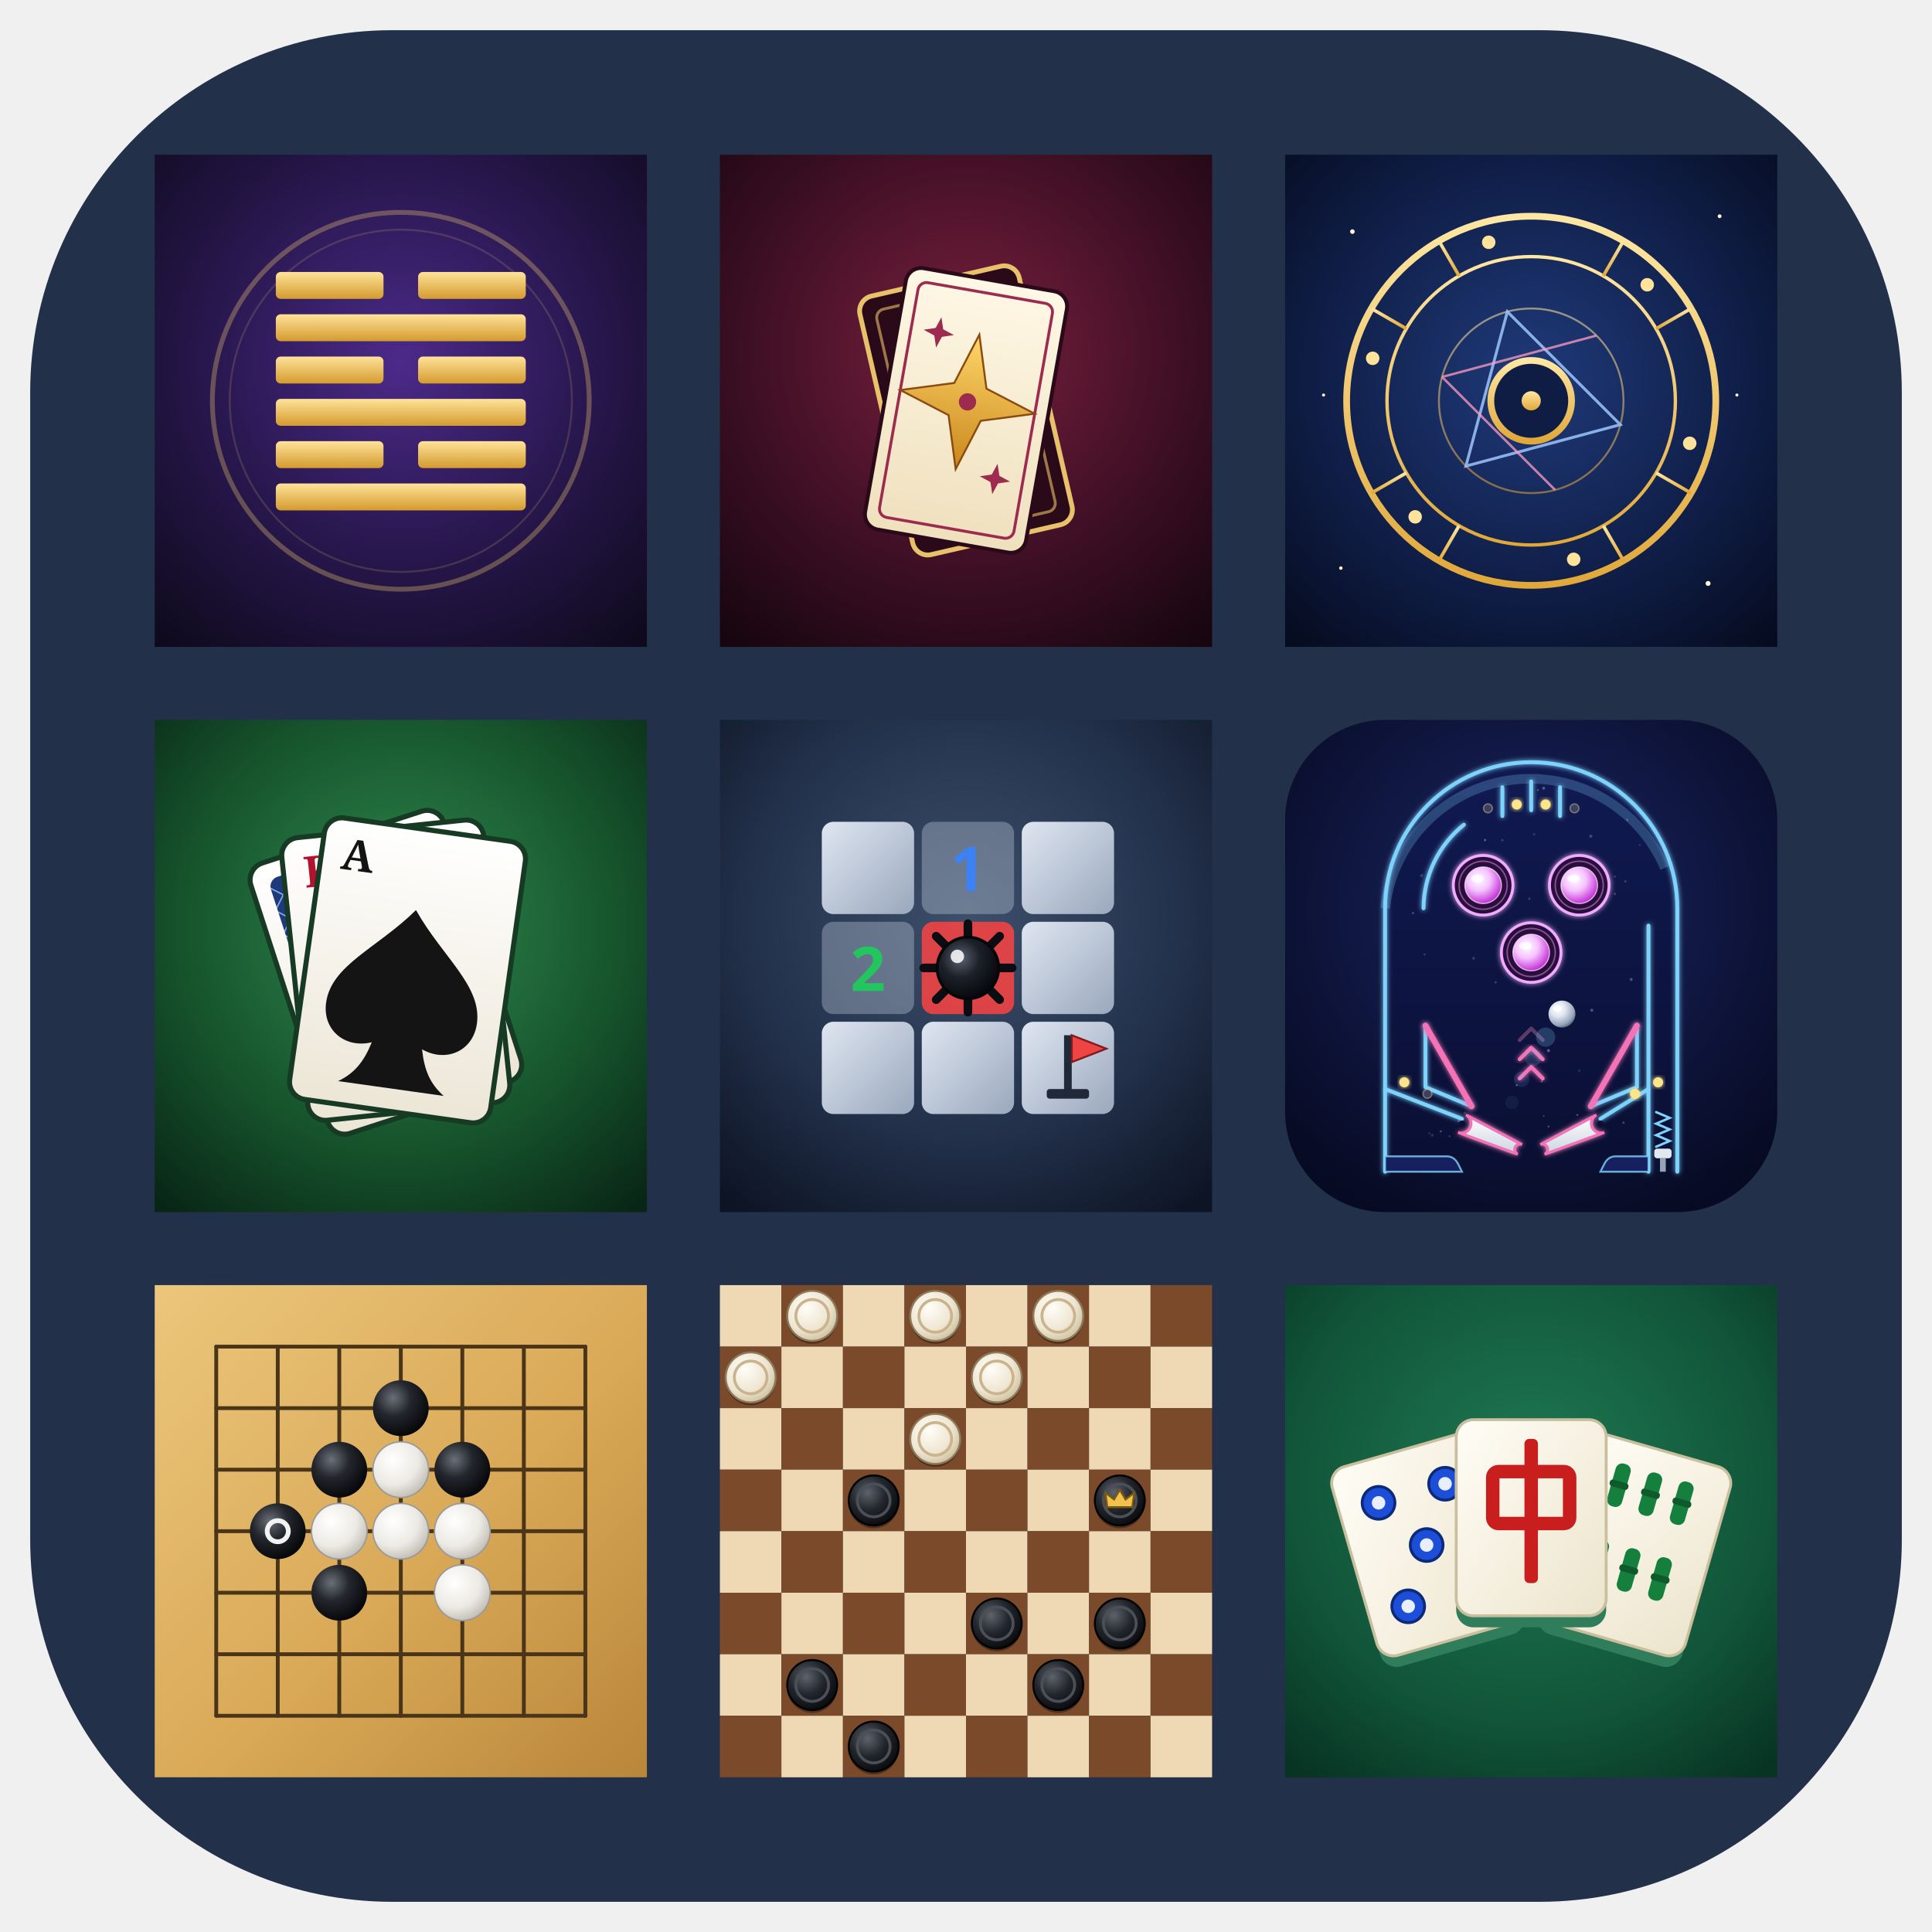
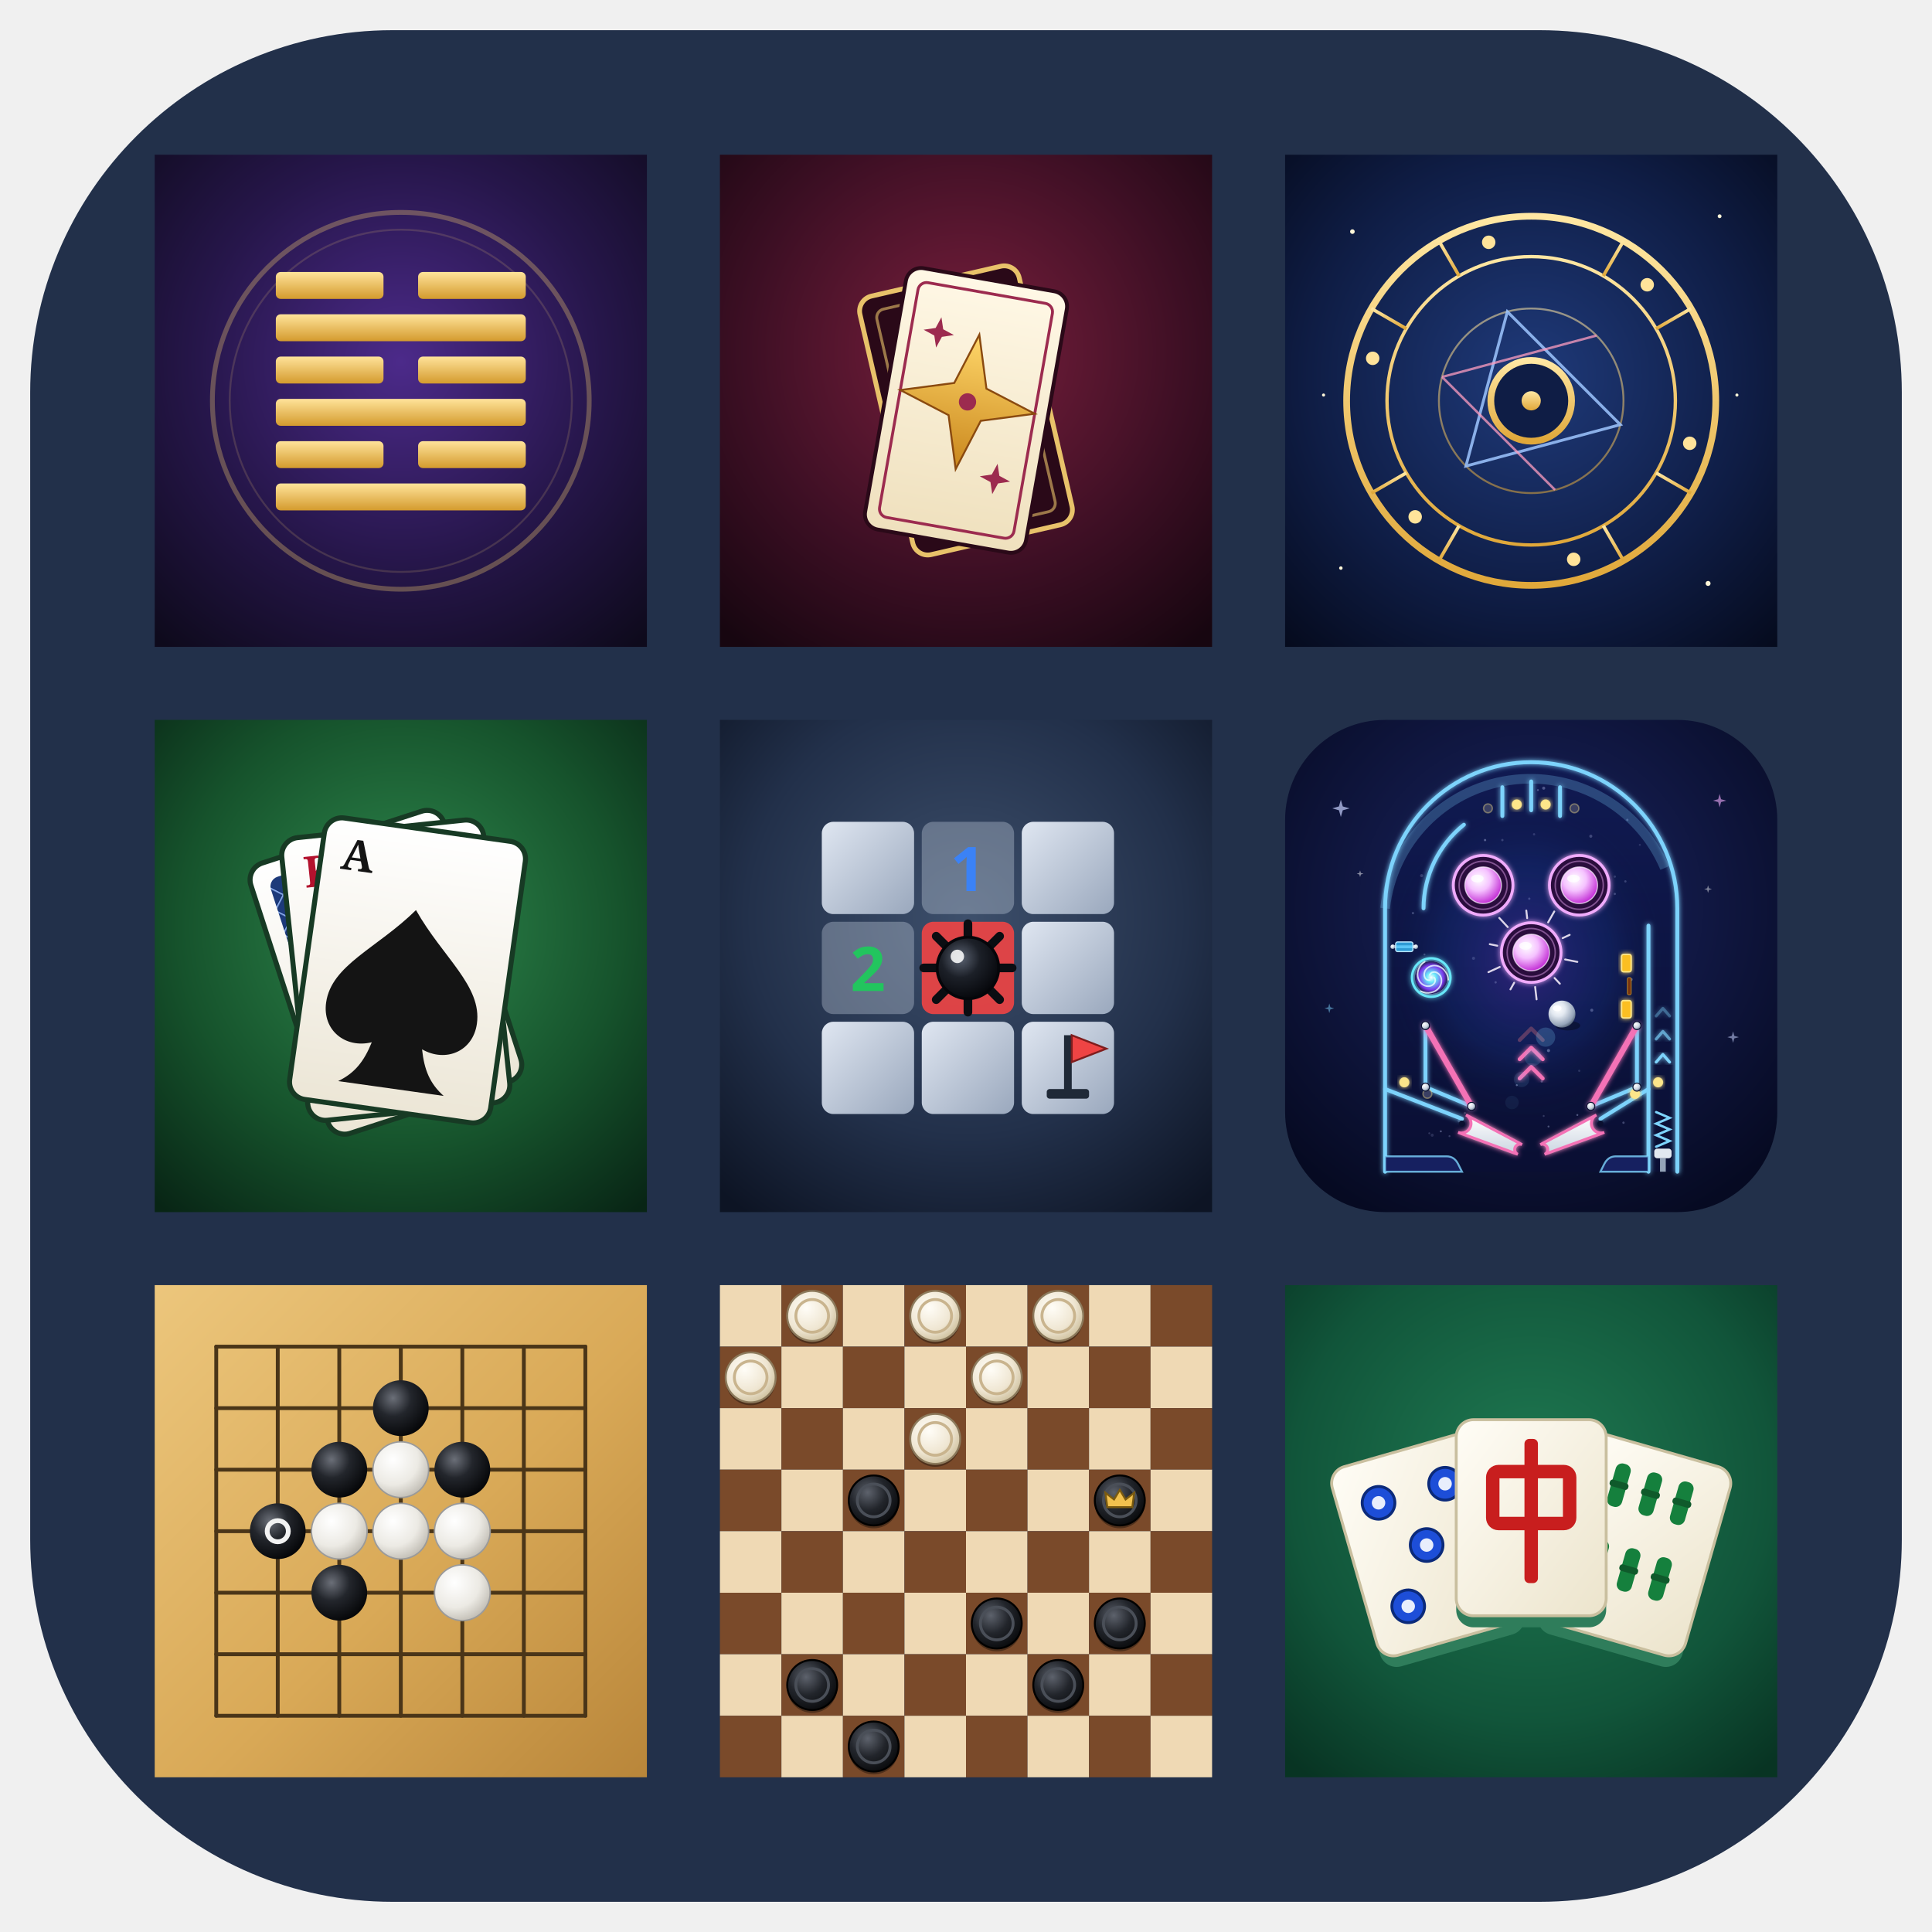
<svg xmlns="http://www.w3.org/2000/svg" viewBox="0 0 512 512">
  <rect x="8" y="8" width="496" height="496" rx="96" fill="#22304a" />
  <svg x="41" y="41" width="130.433" height="130.433" viewBox="0 0 512 512">
    <defs>
      <radialGradient id="a0-bg" cx="50%" cy="42%" r="75%">
        <stop offset="0" stop-color="#4c2a8a" />
        <stop offset="0.55" stop-color="#26164a" />
        <stop offset="1" stop-color="#0e0a1c" />
      </radialGradient>
      <linearGradient id="a0-gold" x1="0" y1="0" x2="0" y2="1">
        <stop offset="0" stop-color="#ffe39a" />
        <stop offset="1" stop-color="#d49b2e" />
      </linearGradient>
    </defs>
    <rect width="512" height="512" fill="url(#a0-bg)" />
    <circle cx="256" cy="256" r="196" fill="none" stroke="#f3cf73" stroke-opacity="0.32" stroke-width="5" />
    <circle cx="256" cy="256" r="178" fill="none" stroke="#f3cf73" stroke-opacity="0.16" stroke-width="2" />
    <g fill="url(#a0-gold)">
      <rect x="126" y="342" width="260" height="28" rx="5" />
      <rect x="126" y="298" width="112" height="28" rx="5" />
      <rect x="274" y="298" width="112" height="28" rx="5" />
      <rect x="126" y="254" width="260" height="28" rx="5" />
      <rect x="126" y="210" width="112" height="28" rx="5" />
      <rect x="274" y="210" width="112" height="28" rx="5" />
      <rect x="126" y="166" width="260" height="28" rx="5" />
      <rect x="126" y="122" width="112" height="28" rx="5" />
      <rect x="274" y="122" width="112" height="28" rx="5" />
    </g>
  </svg>
  <svg x="190.783" y="41" width="130.433" height="130.433" viewBox="0 0 512 512">
    <defs>
      <radialGradient id="a1-bg" cx="50%" cy="40%" r="75%">
        <stop offset="0" stop-color="#7a1f3d" />
        <stop offset="0.6" stop-color="#3d0f24" />
        <stop offset="1" stop-color="#170610" />
      </radialGradient>
      <linearGradient id="a1-card" x1="0" y1="0" x2="0" y2="1">
        <stop offset="0" stop-color="#fff8e6" />
        <stop offset="1" stop-color="#efe0bd" />
      </linearGradient>
      <linearGradient id="a1-gold" x1="0" y1="0" x2="0" y2="1">
        <stop offset="0" stop-color="#ffd76a" />
        <stop offset="1" stop-color="#c9861c" />
      </linearGradient>
    </defs>
    <rect width="512" height="512" fill="url(#a1-bg)" />
    <g transform="rotate(-13 256 266)">
      <rect x="171" y="128" width="170" height="276" rx="16" fill="#2a0918" stroke="#e8c26a" stroke-width="5" />
      <rect x="187" y="144" width="138" height="244" rx="9" fill="none" stroke="#e8c26a" stroke-opacity="0.6" stroke-width="3" />
      <path d="M256 214 l10 32 l32 10 l-32 10 l-10 32 l-10 -32 l-32 -10 l32 -10 z" fill="#e8c26a" fill-opacity="0.75" />
    </g>
    <g transform="rotate(10 256 266)">
      <rect x="171" y="128" width="170" height="276" rx="16" fill="url(#a1-card)" stroke="#2a0918" stroke-width="4" />
      <rect x="185" y="142" width="142" height="248" rx="9" fill="none" stroke="#9c2b4f" stroke-width="3" />
      <path d="M256 186 l17 54 l54 17 l-54 17 l-17 54 l-17 -54 l-54 -17 l54 -17 z" fill="url(#a1-gold)" stroke="#8a4a10" stroke-width="2" />
      <circle cx="256" cy="257" r="9" fill="#9c2b4f" />
      <path d="M214 175 l4 12 l12 4 l-12 4 l-4 12 l-4 -12 l-12 -4 l12 -4 z M298 315 l4 12 l12 4 l-12 4 l-4 12 l-4 -12 l-12 -4 l12 -4 z" fill="#9c2b4f" />
    </g>
  </svg>
  <svg x="340.567" y="41" width="130.433" height="130.433" viewBox="0 0 512 512">
    <defs>
      <radialGradient id="a2-bg" cx="50%" cy="45%" r="75%">
        <stop offset="0" stop-color="#1f3a7a" />
        <stop offset="0.6" stop-color="#0f1d45" />
        <stop offset="1" stop-color="#050a1c" />
      </radialGradient>
      <linearGradient id="a2-gold" x1="0" y1="0" x2="0" y2="1">
        <stop offset="0" stop-color="#ffe7a3" />
        <stop offset="1" stop-color="#e0a83a" />
      </linearGradient>
    </defs>
    <rect width="512" height="512" fill="url(#a2-bg)" />
    <g fill="#fff6d8">
      <circle cx="70" cy="80" r="2.4" />
      <circle cx="452" cy="64" r="2" />
      <circle cx="440" cy="446" r="2.6" />
      <circle cx="58" cy="430" r="1.8" />
      <circle cx="470" cy="250" r="1.6" />
      <circle cx="40" cy="250" r="1.6" />
    </g>
    <g transform="translate(256 256)" fill="none" stroke="url(#a2-gold)">
      <circle r="192" stroke-width="7" />
      <circle r="150" stroke-width="3.5" />
      <circle r="96" stroke-width="2" stroke-opacity="0.55" />
      <g stroke-width="3.5">
        <line x1="150" y1="0" x2="192" y2="0" />
        <line x1="129.9" y1="75" x2="166.3" y2="96" />
        <line x1="75" y1="129.9" x2="96" y2="166.3" />
        <line x1="0" y1="150" x2="0" y2="192" />
        <line x1="-75" y1="129.9" x2="-96" y2="166.3" />
        <line x1="-129.9" y1="75" x2="-166.3" y2="96" />
        <line x1="-150" y1="0" x2="-192" y2="0" />
        <line x1="-129.9" y1="-75" x2="-166.3" y2="-96" />
        <line x1="-75" y1="-129.9" x2="-96" y2="-166.3" />
        <line x1="0" y1="-150" x2="0" y2="-192" />
        <line x1="75" y1="-129.9" x2="96" y2="-166.3" />
        <line x1="129.9" y1="-75" x2="166.3" y2="-96" />
      </g>
    </g>
    <g transform="translate(256 256)">
      <g fill="#ffe39a">
        <circle cx="164.9" cy="44.2" r="7" />
        <circle cx="44.2" cy="164.9" r="7" />
        <circle cx="-120.7" cy="120.7" r="7" />
        <circle cx="-164.9" cy="-44.2" r="7" />
        <circle cx="-44.2" cy="-164.9" r="7" />
        <circle cx="120.7" cy="-120.7" r="7" />
      </g>
      <path d="M 92.7 24.8 L -67.9 67.9 L -24.8 -92.7 Z" fill="none" stroke="#9ec5ff" stroke-width="3" stroke-opacity="0.85" />
      <path d="M 24.8 92.7 L -92.7 -24.8 M 67.9 -67.9 L -92.7 -24.8" stroke="#ff9ec0" stroke-width="2.5" stroke-opacity="0.75" />
      <circle r="42" fill="#0f1d45" stroke="url(#a2-gold)" stroke-width="7" />
      <circle r="10" fill="url(#a2-gold)" />
    </g>
  </svg>
  <svg x="41" y="190.783" width="130.433" height="130.433" viewBox="0 0 512 512">
    <defs>
      <radialGradient id="a3-bg" cx="50%" cy="42%" r="75%">
        <stop offset="0" stop-color="#2f8a4e" />
        <stop offset="0.6" stop-color="#16532c" />
        <stop offset="1" stop-color="#082515" />
      </radialGradient>
      <linearGradient id="a3-card" x1="0" y1="0" x2="0" y2="1">
        <stop offset="0" stop-color="#ffffff" />
        <stop offset="1" stop-color="#ece6d6" />
      </linearGradient>
      <pattern id="a3-lat" width="14" height="14" patternUnits="userSpaceOnUse" patternTransform="rotate(45)">
        <rect width="14" height="14" fill="#1d3a7a" />
        <path d="M0 0H14M0 0V14" stroke="#8fb0f0" stroke-width="2" />
      </pattern>
    </defs>
    <rect width="512" height="512" fill="url(#a3-bg)" />
    <g transform="translate(256 268) scale(1.32) translate(-256 -268)">
      <g transform="rotate(-18 256 300)">
        <rect x="176" y="150" width="160" height="224" rx="14" fill="url(#a3-card)" stroke="#173a24" stroke-width="4" />
        <rect x="190" y="164" width="132" height="196" rx="8" fill="url(#a3-lat)" />
      </g>
      <g transform="rotate(-6 256 300)">
        <rect x="176" y="150" width="160" height="224" rx="14" fill="url(#a3-card)" stroke="#173a24" stroke-width="4" />
        <text x="192" y="190" font-family="Georgia, serif" font-size="34" font-weight="bold" fill="#b3122e">K</text>
        <path d="M256 238 c-28 -30 -44 -46 -44 -62 c0 -14 11 -22 22 -22 c10 0 18 6 22 14 c4 -8 12 -14 22 -14 c11 0 22 8 22 22 c0 16 -16 32 -44 62 z" transform="translate(0 70)" fill="#b3122e" />
      </g>
      <g transform="rotate(8 256 300)">
        <rect x="176" y="150" width="160" height="224" rx="14" fill="url(#a3-card)" stroke="#173a24" stroke-width="4" />
        <text x="192" y="190" font-family="Georgia, serif" font-size="34" font-weight="bold" fill="#141414">A</text>
        <path d="M256 214 c-26 34 -60 52 -60 82 c0 22 20 34 40 26 c-4 16 -10 26 -22 34 h84 c-12 -8 -18 -18 -22 -34 c20 8 40 -4 40 -26 c0 -30 -34 -48 -60 -82 z" fill="#141414" />
      </g>
    </g>
  </svg>
  <svg x="190.783" y="190.783" width="130.433" height="130.433" viewBox="0 0 512 512">
    <defs>
      <radialGradient id="a4-bg" cx="50%" cy="40%" r="75%">
        <stop offset="0" stop-color="#3d4f6b" />
        <stop offset="0.6" stop-color="#22304a" />
        <stop offset="1" stop-color="#0d1424" />
      </radialGradient>
      <linearGradient id="a4-tile" x1="0" y1="0" x2="1" y2="1">
        <stop offset="0" stop-color="#dfe6f1" />
        <stop offset="1" stop-color="#9aa8bd" />
      </linearGradient>
      <radialGradient id="a4-ball" cx="38%" cy="34%" r="70%">
        <stop offset="0" stop-color="#5b6372" />
        <stop offset="0.45" stop-color="#1c2028" />
        <stop offset="1" stop-color="#05060a" />
      </radialGradient>
    </defs>
    <rect width="512" height="512" fill="url(#a4-bg)" />
    <g transform="translate(106 106)">
      <rect x="0" y="0" width="96" height="96" rx="12" fill="url(#a4-tile)" />
      <rect x="104" y="0" width="96" height="96" rx="12" fill="#c9d3e3" opacity="0.35" />
      <text x="152" y="72" text-anchor="middle" font-family="Verdana, sans-serif" font-size="64" font-weight="bold" fill="#3b82f6">1</text>
      <rect x="208" y="0" width="96" height="96" rx="12" fill="url(#a4-tile)" />
      <rect x="0" y="104" width="96" height="96" rx="12" fill="#c9d3e3" opacity="0.35" />
      <text x="48" y="176" text-anchor="middle" font-family="Verdana, sans-serif" font-size="64" font-weight="bold" fill="#22c55e">2</text>
      <rect x="104" y="104" width="96" height="96" rx="12" fill="#ef4444" opacity="0.9" />
      <rect x="208" y="104" width="96" height="96" rx="12" fill="url(#a4-tile)" />
      <rect x="0" y="208" width="96" height="96" rx="12" fill="url(#a4-tile)" />
      <rect x="104" y="208" width="96" height="96" rx="12" fill="url(#a4-tile)" />
      <rect x="208" y="208" width="96" height="96" rx="12" fill="url(#a4-tile)" />
      <g transform="translate(256 256)">
        <rect x="-4" y="-34" width="8" height="58" fill="#1f2937" />
        <path d="M4 -34 L40 -20 L4 -6 Z" fill="#ef4444" stroke="#7f1d1d" stroke-width="2" />
        <rect x="-22" y="22" width="44" height="10" rx="3" fill="#1f2937" />
      </g>
    </g>
    <g transform="translate(258 258)">
      <g stroke="#0b0d12" stroke-width="9" stroke-linecap="round">
        <line x1="-46" y1="0" x2="46" y2="0" />
        <line x1="0" y1="-46" x2="0" y2="46" />
        <line x1="-33" y1="-33" x2="33" y2="33" />
        <line x1="-33" y1="33" x2="33" y2="-33" />
      </g>
      <circle r="32" fill="url(#a4-ball)" stroke="#05060a" stroke-width="3" />
      <circle cx="-11" cy="-12" r="7" fill="#ffffff" opacity="0.85" />
    </g>
  </svg>
  <svg x="340.567" y="190.783" width="130.433" height="130.433" viewBox="0 0 512 512">
    <defs>
      <radialGradient id="a5-tile" cx="50%" cy="38%" r="70%">
        <stop offset="0" stop-color="#1b2563" />
        <stop offset="1" stop-color="#060a22" />
      </radialGradient>
      <linearGradient id="a5-field" x1="0" y1="0" x2="0" y2="1">
        <stop offset="0" stop-color="#101a52" />
        <stop offset="1" stop-color="#0a0f33" />
      </linearGradient>
      <radialGradient id="a5-cap" cx="38%" cy="34%" r="70%">
        <stop offset="0" stop-color="#ffffff" />
        <stop offset="0.45" stop-color="#f5c2ff" />
        <stop offset="1" stop-color="#c026d3" />
      </radialGradient>
      <radialGradient id="a5-ball" cx="36%" cy="32%" r="75%">
        <stop offset="0" stop-color="#ffffff" />
        <stop offset="0.35" stop-color="#e2e8f0" />
        <stop offset="0.8" stop-color="#94a3b8" />
        <stop offset="1" stop-color="#475569" />
      </radialGradient>
      <linearGradient id="a5-flip" x1="0" y1="0" x2="0" y2="1">
        <stop offset="0" stop-color="#ffffff" />
        <stop offset="1" stop-color="#cbd5e1" />
      </linearGradient>
      <filter id="a5-glow" x="-30%" y="-30%" width="160%" height="160%">
        <feGaussianBlur stdDeviation="2.6" result="b" />
        <feMerge>
          <feMergeNode in="b" />
          <feMergeNode in="SourceGraphic" />
        </feMerge>
      </filter>
+       <radialGradient id="a5-neb" cx="50%" cy="50%" r="50%">
+         <stop offset="0" stop-color="#7c3aed" stop-opacity="0.32" />
+         <stop offset="0.6" stop-color="#2563eb" stop-opacity="0.12" />
+         <stop offset="1" stop-color="#0a0f33" stop-opacity="0" />
+       </radialGradient>
+       <radialGradient id="a5-portal" cx="50%" cy="50%" r="50%">
+         <stop offset="0" stop-color="#ffffff" />
+         <stop offset="0.3" stop-color="#67e8f9" />
+         <stop offset="0.75" stop-color="#7c3aed" />
+         <stop offset="1" stop-color="#1e1b4b" />
+       </radialGradient>
+       <radialGradient id="a5-chrome" cx="35%" cy="30%" r="75%">
+         <stop offset="0" stop-color="#ffffff" />
+         <stop offset="0.6" stop-color="#cbd5e1" />
+         <stop offset="1" stop-color="#64748b" />
+       </radialGradient>
    </defs>
    <rect width="512" height="512" rx="104" fill="url(#a5-tile)" />
+     <path d="M58 83 L60.0 90.0 L67 92 L60.0 94.0 L58 101 L56.0 94.0 L49 92 L56.0 90.0 Z" fill="#c7d2fe" opacity="0.7" />
+     <path d="M452 77 L453.5 82.5 L459 84 L453.5 85.5 L452 91 L450.5 85.5 L445 84 L450.5 82.5 Z" fill="#f0abfc" opacity="0.6" />
+     <path d="M46 295 L47.1 298.9 L51 300 L47.1 301.1 L46 305 L44.9 301.1 L41 300 L44.9 298.9 Z" fill="#7dd3fc" opacity="0.5" />
+     <path d="M466 324 L467.3 328.7 L472 330 L467.3 331.3 L466 336 L464.7 331.3 L460 330 L464.7 328.7 Z" fill="#c7d2fe" opacity="0.55" />
+     <path d="M78 156.5 L78.8 159.2 L81.5 160 L78.8 160.8 L78 163.5 L77.2 160.8 L74.5 160 L77.2 159.2 Z" fill="#ffffff" opacity="0.5" />
+     <path d="M440 172 L440.9 175.1 L444 176 L440.9 176.9 L440 180 L439.1 176.9 L436 176 L439.1 175.1 Z" fill="#ffffff" opacity="0.45" />
    <path d="M 104 470 L 104 196 A 152 152 0 0 1 408 196 L 408 470 Z" fill="url(#a5-field)" />
+     <ellipse cx="250" cy="250" rx="150" ry="170" fill="url(#a5-neb)" />
    <g fill="#c7d2fe">
      <circle cx="274" cy="344" r="1.6" opacity="0.39" />
      <circle cx="304" cy="411" r="1.0" opacity="0.36" />
      <circle cx="313" cy="162" r="1.0" opacity="0.38" />
      <circle cx="145" cy="244" r="1.0" opacity="0.25" />
      <circle cx="142" cy="162" r="1.6" opacity="0.20" />
      <circle cx="187" cy="409" r="1.2" opacity="0.19" />
      <circle cx="318" cy="121" r="1.6" opacity="0.26" />
      <circle cx="150" cy="430" r="1.0" opacity="0.20" />
      <circle cx="171" cy="433" r="1.0" opacity="0.22" />
      <circle cx="360" cy="270" r="1.6" opacity="0.31" />
      <circle cx="162" cy="428" r="1.0" opacity="0.39" />
      <circle cx="343" cy="181" r="1.2" opacity="0.25" />
      <circle cx="354" cy="168" r="1.2" opacity="0.23" />
      <circle cx="269" cy="71" r="1.6" opacity="0.33" />
      <circle cx="133" cy="201" r="1.2" opacity="0.27" />
      <circle cx="196" cy="248" r="1.6" opacity="0.19" />
      <circle cx="181" cy="417" r="1.6" opacity="0.24" />
      <circle cx="219" cy="273" r="1.2" opacity="0.24" />
      <circle cx="263" cy="73" r="1.0" opacity="0.33" />
      <circle cx="274" cy="423" r="1.0" opacity="0.34" />
      <circle cx="352" cy="419" r="1.2" opacity="0.28" />
      <circle cx="343" cy="163" r="1.2" opacity="0.18" />
      <circle cx="306" cy="365" r="1.2" opacity="0.16" />
      <circle cx="356" cy="104" r="1.2" opacity="0.28" />
      <circle cx="208" cy="125" r="1.2" opacity="0.38" />
      <circle cx="254" cy="186" r="1.2" opacity="0.23" />
      <circle cx="319" cy="302" r="1.6" opacity="0.32" />
      <circle cx="369" cy="130" r="1.0" opacity="0.17" />
      <circle cx="269" cy="412" r="1.0" opacity="0.21" />
      <circle cx="267" cy="376" r="1.2" opacity="0.31" />
      <circle cx="153" cy="432" r="1.6" opacity="0.16" />
      <circle cx="241" cy="380" r="1.0" opacity="0.40" />
      <circle cx="259" cy="119" r="1.2" opacity="0.18" />
      <circle cx="226" cy="125" r="1.2" opacity="0.22" />
    </g>
    <path d="M 104 196 A 152 152 0 0 1 395 154" fill="none" stroke="#7dd3fc" stroke-opacity="0.25" stroke-width="10" />
    <g fill="none" stroke="#7dd3fc" stroke-width="4" stroke-linecap="round" stroke-linejoin="round" filter="url(#a5-glow)">
      <path d="M 104 470 L 104 196 A 152 152 0 0 1 408 196 L 408 470" />
      <path d="M 378 470 L 378 214" />
      <path d="M 144 196 A 112 112 0 0 1 186 109" />
      <path d="M 226 70 L 226 100 M 256 64 L 256 94 M 286 70 L 286 100" />
      <path d="M 104 384 L 184 415" />
      <path d="M 378 384 L 328 415" />
      <path d="M 146 318 L 146 382 L 194 402" />
      <path d="M 366 318 L 366 382 L 318 402" />
    </g>
    <g stroke-linecap="round" filter="url(#a5-glow)">
      <path d="M 146 318 L 194 402" stroke="#f472b6" stroke-width="6" />
      <path d="M 366 318 L 318 402" stroke="#f472b6" stroke-width="6" />
    </g>
    <circle cx="211" cy="92" r="4.6" fill="#3a3f63" stroke="#fde68a" stroke-opacity="0.4" stroke-width="1.4" />
    <circle cx="241" cy="88" r="4.6" fill="#fde68a" stroke="#fde68a" stroke-opacity="0.9" stroke-width="1.4" filter="url(#a5-glow)" />
    <circle cx="271" cy="88" r="4.6" fill="#fde68a" stroke="#fde68a" stroke-opacity="0.9" stroke-width="1.4" filter="url(#a5-glow)" />
    <circle cx="301" cy="92" r="4.6" fill="#3a3f63" stroke="#fde68a" stroke-opacity="0.4" stroke-width="1.4" />
    <circle cx="124" cy="377" r="4.6" fill="#fde68a" stroke="#fde68a" stroke-opacity="0.9" stroke-width="1.4" filter="url(#a5-glow)" />
    <circle cx="148" cy="389" r="4.6" fill="#3a3f63" stroke="#fde68a" stroke-opacity="0.4" stroke-width="1.4" />
    <circle cx="388" cy="377" r="4.6" fill="#fde68a" stroke="#fde68a" stroke-opacity="0.9" stroke-width="1.4" filter="url(#a5-glow)" />
    <circle cx="364" cy="389" r="4.6" fill="#fde68a" stroke="#fde68a" stroke-opacity="0.9" stroke-width="1.4" filter="url(#a5-glow)" />
    <path d="M 244 333 L 256 321 L 268 333" fill="none" stroke="#5b3b66" stroke-width="4" stroke-linecap="round" stroke-linejoin="round" />
    <path d="M 244 353 L 256 341 L 268 353" fill="none" stroke="#f472b6" stroke-width="4" stroke-linecap="round" stroke-linejoin="round" filter="url(#a5-glow)" />
    <path d="M 244 373 L 256 361 L 268 373" fill="none" stroke="#f472b6" stroke-width="4" stroke-linecap="round" stroke-linejoin="round" filter="url(#a5-glow)" />
    <g transform="translate(206 172)">
      <circle r="31" fill="#2a0f3d" stroke="#f0abfc" stroke-width="3" filter="url(#a5-glow)" />
      <circle r="25" fill="none" stroke="#f0abfc" stroke-opacity="0.45" stroke-width="1.5" />
      <circle r="19" fill="url(#a5-cap)" />
      <circle r="19" fill="none" stroke="#fdf4ff" stroke-opacity="0.7" stroke-width="1.2" />
      <ellipse cx="-6" cy="-7" rx="6.5" ry="4" fill="#ffffff" opacity="0.75" />
    </g>
    <g transform="translate(306 172)">
      <circle r="31" fill="#2a0f3d" stroke="#f0abfc" stroke-width="3" filter="url(#a5-glow)" />
      <circle r="25" fill="none" stroke="#f0abfc" stroke-opacity="0.45" stroke-width="1.5" />
      <circle r="19" fill="url(#a5-cap)" />
      <circle r="19" fill="none" stroke="#fdf4ff" stroke-opacity="0.7" stroke-width="1.2" />
      <ellipse cx="-6" cy="-7" rx="6.5" ry="4" fill="#ffffff" opacity="0.75" />
    </g>
    <g transform="translate(256 242)">
      <circle r="31" fill="#2a0f3d" stroke="#f0abfc" stroke-width="3" filter="url(#a5-glow)" />
      <circle r="25" fill="none" stroke="#f0abfc" stroke-opacity="0.45" stroke-width="1.5" />
      <circle r="19" fill="url(#a5-cap)" />
      <circle r="19" fill="none" stroke="#fdf4ff" stroke-opacity="0.7" stroke-width="1.2" />
      <ellipse cx="-6" cy="-7" rx="6.5" ry="4" fill="#ffffff" opacity="0.75" />
    </g>
+     <g transform="translate(152 268)" filter="url(#a5-glow)">
+       <circle r="17" fill="url(#a5-portal)" />
+       <polyline points="3.0,0.0 3.5,0.6 3.9,1.3 4.1,2.1 4.2,3.1 4.0,4.1 3.6,5.2 3.0,6.2 2.1,7.1 1.0,7.9 -0.2,8.5 -1.7,8.9 -3.3,9.0 -4.9,8.9 -6.6,8.4 -8.3,7.6 -9.9,6.5 -11.3,5.1 -12.5,3.3 -13.4,1.4 -14.0,-0.8 -14.2,-3.2 -14.0,-5.6 -13.4,-8.0 -12.4,-10.4 -10.9,-12.7 -9.1,-14.7 -6.8,-16.5" fill="none" stroke="#ecfeff" stroke-width="1.6" stroke-opacity="0.8" stroke-linecap="round" />
+       <polyline points="-1.5,2.6 -2.2,2.8 -3.1,2.7 -3.9,2.5 -4.8,2.1 -5.6,1.4 -6.3,0.6 -6.8,-0.5 -7.2,-1.7 -7.3,-3.0 -7.2,-4.5 -6.8,-5.9 -6.2,-7.4 -5.2,-8.7 -4.0,-9.9 -2.4,-11.0 -0.7,-11.8 1.3,-12.3 3.3,-12.5 5.5,-12.3 7.7,-11.7 9.8,-10.7 11.8,-9.4 13.7,-7.6 15.2,-5.5 16.5,-3.1 17.3,-0.5 17.7,2.3" fill="none" stroke="#ecfeff" stroke-width="1.6" stroke-opacity="0.8" stroke-linecap="round" />
+       <polyline points="-1.5,-2.6 -1.3,-3.3 -0.8,-4.0 -0.2,-4.6 0.6,-5.2 1.6,-5.5 2.7,-5.7 3.8,-5.7 5.1,-5.4 6.3,-4.8 7.5,-4.0 8.5,-3.0 9.5,-1.7 10.1,-0.2 10.6,1.5 10.7,3.4 10.5,5.3 10.0,7.2 9.1,9.1 7.9,10.9 6.3,12.5 4.4,13.9 2.2,14.9 -0.2,15.6 -2.8,16.0 -5.5,15.8 -8.2,15.2 -10.9,14.2" fill="none" stroke="#ecfeff" stroke-width="1.6" stroke-opacity="0.8" stroke-linecap="round" />
+       <circle r="20" fill="none" stroke="#67e8f9" stroke-width="2.5" />
+     </g>
+     <rect x="350" y="244" width="10" height="18" rx="2" fill="#fbbf24" stroke="#fde68a" stroke-width="1.5" filter="url(#a5-glow)" />
+     <rect x="356" y="268" width="4" height="18" rx="1.5" fill="#78350f" stroke="#fbbf24" stroke-opacity="0.5" stroke-width="1" />
+     <rect x="350" y="292" width="10" height="18" rx="2" fill="#fbbf24" stroke="#fde68a" stroke-width="1.5" filter="url(#a5-glow)" />
+     <g transform="translate(124 236)">
+       <line x1="-12" y1="0" x2="12" y2="0" stroke="#e2e8f0" stroke-width="3" stroke-linecap="round" />
+       <rect x="-9" y="-5" width="18" height="10" rx="2" fill="#38bdf8" fill-opacity="0.8" stroke="#bae6fd" stroke-width="1.2" />
+       <circle cx="-12" cy="0" r="2.4" fill="url(#a5-chrome)" />
+       <circle cx="12" cy="0" r="2.4" fill="url(#a5-chrome)" />
+     </g>
+     <path d="M 386 308 L 393 300 L 400 308" fill="none" stroke="#7dd3fc" stroke-opacity="0.35" stroke-width="3" stroke-linecap="round" stroke-linejoin="round" filter="url(#a5-glow)" />
+     <path d="M 386 332 L 393 324 L 400 332" fill="none" stroke="#7dd3fc" stroke-opacity="0.65" stroke-width="3" stroke-linecap="round" stroke-linejoin="round" filter="url(#a5-glow)" />
+     <path d="M 386 356 L 393 348 L 400 356" fill="none" stroke="#7dd3fc" stroke-opacity="1" stroke-width="3" stroke-linecap="round" stroke-linejoin="round" filter="url(#a5-glow)" />
+     <line x1="291.3" y1="249.2" x2="304.0" y2="251.7" stroke="#fdf4ff" stroke-width="2" stroke-linecap="round" opacity="0.85" />
+     <line x1="280.3" y1="268.5" x2="285.8" y2="274.4" stroke="#fdf4ff" stroke-width="2" stroke-linecap="round" opacity="0.85" />
+     <line x1="260.1" y1="277.8" x2="261.6" y2="290.7" stroke="#fdf4ff" stroke-width="2" stroke-linecap="round" opacity="0.85" />
+     <line x1="238.3" y1="273.4" x2="234.4" y2="280.3" stroke="#fdf4ff" stroke-width="2" stroke-linecap="round" opacity="0.85" />
+     <line x1="223.3" y1="257.0" x2="211.5" y2="262.4" stroke="#fdf4ff" stroke-width="2" stroke-linecap="round" opacity="0.85" />
+     <line x1="220.7" y1="234.9" x2="212.9" y2="233.3" stroke="#fdf4ff" stroke-width="2" stroke-linecap="round" opacity="0.85" />
+     <line x1="231.6" y1="215.5" x2="222.8" y2="206.0" stroke="#fdf4ff" stroke-width="2" stroke-linecap="round" opacity="0.85" />
+     <line x1="251.8" y1="206.2" x2="250.9" y2="198.3" stroke="#fdf4ff" stroke-width="2" stroke-linecap="round" opacity="0.85" />
+     <line x1="273.6" y1="210.6" x2="280.0" y2="199.3" stroke="#fdf4ff" stroke-width="2" stroke-linecap="round" opacity="0.85" />
+     <line x1="288.7" y1="227.0" x2="296.0" y2="223.6" stroke="#fdf4ff" stroke-width="2" stroke-linecap="round" opacity="0.85" />
+     <circle cx="146" cy="318" r="4.2" fill="url(#a5-chrome)" stroke="#0b1030" stroke-width="1" />
+     <circle cx="146" cy="382" r="4.2" fill="url(#a5-chrome)" stroke="#0b1030" stroke-width="1" />
+     <circle cx="194" cy="402" r="4.2" fill="url(#a5-chrome)" stroke="#0b1030" stroke-width="1" />
+     <circle cx="366" cy="318" r="4.2" fill="url(#a5-chrome)" stroke="#0b1030" stroke-width="1" />
+     <circle cx="366" cy="382" r="4.2" fill="url(#a5-chrome)" stroke="#0b1030" stroke-width="1" />
+     <circle cx="318" cy="402" r="4.2" fill="url(#a5-chrome)" stroke="#0b1030" stroke-width="1" />
    <path d="M 179.9 429.1 L 242.1 451.9 A 5.5 5.5 0 0 1 246.5 441.8 L 188.1 410.9 A 10 10 0 0 1 179.9 429.1 Z" fill="url(#a5-flip)" stroke="#f472b6" stroke-width="3" filter="url(#a5-glow)" />
    <path d="M 323.9 410.9 L 265.5 441.8 A 5.5 5.5 0 0 1 269.9 451.9 L 332.1 429.1 A 10 10 0 0 1 323.9 410.9 Z" fill="url(#a5-flip)" stroke="#f472b6" stroke-width="3" filter="url(#a5-glow)" />
    <circle cx="184" cy="420" r="3.2" fill="#0b1030" />
    <circle cx="328" cy="420" r="3.2" fill="#0b1030" />
    <g stroke="#7dd3fc" stroke-width="2.5" fill="none" stroke-linecap="round">
      <path d="M 386 408 L 400 414 L 386 420 L 400 426 L 386 432 L 400 438 L 386 444" />
    </g>
    <rect x="384" y="446" width="18" height="10" rx="3" fill="#e2e8f0" />
    <rect x="390" y="456" width="6" height="14" fill="#94a3b8" />
    <path d="M 104 470 L 104 454 L 168 454 Q 176 454 180 462 L 184 470 Z M 378 470 L 378 454 L 344 454 Q 336 454 332 462 L 328 470 Z" fill="#162060" stroke="#7dd3fc" stroke-width="2" stroke-opacity="0.8" />
    <circle cx="236" cy="398" r="7" fill="#7dd3fc" opacity="0.07" />
    <circle cx="246" cy="374" r="8" fill="#7dd3fc" opacity="0.11" />
    <circle cx="258" cy="351" r="9" fill="#7dd3fc" opacity="0.16" />
    <circle cx="271" cy="330" r="10" fill="#7dd3fc" opacity="0.22" />
+     <ellipse cx="294" cy="318" rx="13" ry="5" fill="#000" opacity="0.35" />
    <circle cx="288" cy="306" r="14" fill="url(#a5-ball)" />
    <ellipse cx="283" cy="300" rx="4.5" ry="3" fill="#ffffff" opacity="0.95" />
  </svg>
  <svg x="41" y="340.567" width="130.433" height="130.433" viewBox="0 0 512 512">
    <defs>
      <linearGradient id="a6-wood" x1="0" y1="0" x2="1" y2="1">
        <stop offset="0" stop-color="#ecc67c" />
        <stop offset="0.55" stop-color="#d9a957" />
        <stop offset="1" stop-color="#b9863a" />
      </linearGradient>
      <radialGradient id="a6-bk" cx="36%" cy="32%" r="72%">
        <stop offset="0" stop-color="#6b6f78" />
        <stop offset="0.45" stop-color="#23262c" />
        <stop offset="1" stop-color="#050608" />
      </radialGradient>
      <radialGradient id="a6-wh" cx="36%" cy="32%" r="75%">
        <stop offset="0" stop-color="#ffffff" />
        <stop offset="0.6" stop-color="#eceae4" />
        <stop offset="1" stop-color="#bdb9b0" />
      </radialGradient>
    </defs>
    <rect width="512" height="512" fill="url(#a6-wood)" />
    <g stroke="#4a3518" stroke-width="4" stroke-linecap="round">
      <line x1="64" y1="64" x2="64" y2="448" />
      <line x1="64" y1="64" x2="448" y2="64" />
      <line x1="128" y1="64" x2="128" y2="448" />
      <line x1="64" y1="128" x2="448" y2="128" />
      <line x1="192" y1="64" x2="192" y2="448" />
      <line x1="64" y1="192" x2="448" y2="192" />
      <line x1="256" y1="64" x2="256" y2="448" />
      <line x1="64" y1="256" x2="448" y2="256" />
      <line x1="320" y1="64" x2="320" y2="448" />
      <line x1="64" y1="320" x2="448" y2="320" />
      <line x1="384" y1="64" x2="384" y2="448" />
      <line x1="64" y1="384" x2="448" y2="384" />
      <line x1="448" y1="64" x2="448" y2="448" />
      <line x1="64" y1="448" x2="448" y2="448" />
    </g>
    <g fill="#4a3518">
      <circle cx="192" cy="192" r="8" />
      <circle cx="320" cy="320" r="8" />
      <circle cx="320" cy="192" r="8" />
      <circle cx="192" cy="320" r="8" />
    </g>
    <circle cx="192" cy="192" r="29" fill="url(#a6-bk)" />
    <circle cx="256" cy="128" r="29" fill="url(#a6-bk)" />
    <circle cx="320" cy="192" r="29" fill="url(#a6-bk)" />
    <circle cx="192" cy="320" r="29" fill="url(#a6-bk)" />
    <circle cx="128" cy="256" r="29" fill="url(#a6-bk)" />
    <circle cx="256" cy="192" r="29" fill="url(#a6-wh)" stroke="#9a9a9a" stroke-width="1.5" />
    <circle cx="256" cy="256" r="29" fill="url(#a6-wh)" stroke="#9a9a9a" stroke-width="1.5" />
    <circle cx="192" cy="256" r="29" fill="url(#a6-wh)" stroke="#9a9a9a" stroke-width="1.5" />
    <circle cx="320" cy="320" r="29" fill="url(#a6-wh)" stroke="#9a9a9a" stroke-width="1.5" />
    <circle cx="320" cy="256" r="29" fill="url(#a6-wh)" stroke="#9a9a9a" stroke-width="1.5" />
    <circle cx="128" cy="256" r="11" fill="none" stroke="#f2f2f2" stroke-width="5" />
  </svg>
  <svg x="190.783" y="340.567" width="130.433" height="130.433" viewBox="0 0 512 512">
    <defs>
      <radialGradient id="a7-pb" cx="38%" cy="34%" r="72%">
        <stop offset="0" stop-color="#5d626c" />
        <stop offset="0.5" stop-color="#22252b" />
        <stop offset="1" stop-color="#08090b" />
      </radialGradient>
      <radialGradient id="a7-pw" cx="38%" cy="34%" r="75%">
        <stop offset="0" stop-color="#fffdf7" />
        <stop offset="0.6" stop-color="#efe6d2" />
        <stop offset="1" stop-color="#c8b994" />
      </radialGradient>
    </defs>
    <rect x="0" y="0" width="64" height="64" fill="#efd9b4" />
    <rect x="64" y="0" width="64" height="64" fill="#7a4a2a" />
    <rect x="128" y="0" width="64" height="64" fill="#efd9b4" />
    <rect x="192" y="0" width="64" height="64" fill="#7a4a2a" />
    <rect x="256" y="0" width="64" height="64" fill="#efd9b4" />
    <rect x="320" y="0" width="64" height="64" fill="#7a4a2a" />
    <rect x="384" y="0" width="64" height="64" fill="#efd9b4" />
    <rect x="448" y="0" width="64" height="64" fill="#7a4a2a" />
    <rect x="0" y="64" width="64" height="64" fill="#7a4a2a" />
    <rect x="64" y="64" width="64" height="64" fill="#efd9b4" />
    <rect x="128" y="64" width="64" height="64" fill="#7a4a2a" />
    <rect x="192" y="64" width="64" height="64" fill="#efd9b4" />
    <rect x="256" y="64" width="64" height="64" fill="#7a4a2a" />
    <rect x="320" y="64" width="64" height="64" fill="#efd9b4" />
    <rect x="384" y="64" width="64" height="64" fill="#7a4a2a" />
    <rect x="448" y="64" width="64" height="64" fill="#efd9b4" />
    <rect x="0" y="128" width="64" height="64" fill="#efd9b4" />
    <rect x="64" y="128" width="64" height="64" fill="#7a4a2a" />
    <rect x="128" y="128" width="64" height="64" fill="#efd9b4" />
    <rect x="192" y="128" width="64" height="64" fill="#7a4a2a" />
    <rect x="256" y="128" width="64" height="64" fill="#efd9b4" />
    <rect x="320" y="128" width="64" height="64" fill="#7a4a2a" />
    <rect x="384" y="128" width="64" height="64" fill="#efd9b4" />
    <rect x="448" y="128" width="64" height="64" fill="#7a4a2a" />
    <rect x="0" y="192" width="64" height="64" fill="#7a4a2a" />
    <rect x="64" y="192" width="64" height="64" fill="#efd9b4" />
    <rect x="128" y="192" width="64" height="64" fill="#7a4a2a" />
    <rect x="192" y="192" width="64" height="64" fill="#efd9b4" />
    <rect x="256" y="192" width="64" height="64" fill="#7a4a2a" />
    <rect x="320" y="192" width="64" height="64" fill="#efd9b4" />
    <rect x="384" y="192" width="64" height="64" fill="#7a4a2a" />
    <rect x="448" y="192" width="64" height="64" fill="#efd9b4" />
    <rect x="0" y="256" width="64" height="64" fill="#efd9b4" />
    <rect x="64" y="256" width="64" height="64" fill="#7a4a2a" />
    <rect x="128" y="256" width="64" height="64" fill="#efd9b4" />
    <rect x="192" y="256" width="64" height="64" fill="#7a4a2a" />
    <rect x="256" y="256" width="64" height="64" fill="#efd9b4" />
    <rect x="320" y="256" width="64" height="64" fill="#7a4a2a" />
    <rect x="384" y="256" width="64" height="64" fill="#efd9b4" />
    <rect x="448" y="256" width="64" height="64" fill="#7a4a2a" />
    <rect x="0" y="320" width="64" height="64" fill="#7a4a2a" />
    <rect x="64" y="320" width="64" height="64" fill="#efd9b4" />
    <rect x="128" y="320" width="64" height="64" fill="#7a4a2a" />
    <rect x="192" y="320" width="64" height="64" fill="#efd9b4" />
    <rect x="256" y="320" width="64" height="64" fill="#7a4a2a" />
    <rect x="320" y="320" width="64" height="64" fill="#efd9b4" />
    <rect x="384" y="320" width="64" height="64" fill="#7a4a2a" />
    <rect x="448" y="320" width="64" height="64" fill="#efd9b4" />
    <rect x="0" y="384" width="64" height="64" fill="#efd9b4" />
    <rect x="64" y="384" width="64" height="64" fill="#7a4a2a" />
    <rect x="128" y="384" width="64" height="64" fill="#efd9b4" />
    <rect x="192" y="384" width="64" height="64" fill="#7a4a2a" />
    <rect x="256" y="384" width="64" height="64" fill="#efd9b4" />
    <rect x="320" y="384" width="64" height="64" fill="#7a4a2a" />
    <rect x="384" y="384" width="64" height="64" fill="#efd9b4" />
    <rect x="448" y="384" width="64" height="64" fill="#7a4a2a" />
    <rect x="0" y="448" width="64" height="64" fill="#7a4a2a" />
    <rect x="64" y="448" width="64" height="64" fill="#efd9b4" />
    <rect x="128" y="448" width="64" height="64" fill="#7a4a2a" />
    <rect x="192" y="448" width="64" height="64" fill="#efd9b4" />
    <rect x="256" y="448" width="64" height="64" fill="#7a4a2a" />
    <rect x="320" y="448" width="64" height="64" fill="#efd9b4" />
    <rect x="384" y="448" width="64" height="64" fill="#7a4a2a" />
    <rect x="448" y="448" width="64" height="64" fill="#efd9b4" />
    <circle cx="96" cy="35" r="26" fill="#000" opacity="0.35" />
    <circle cx="96" cy="32" r="26" fill="url(#a7-pw)" stroke="#8c7a5c" stroke-width="2" />
    <circle cx="96" cy="32" r="17" fill="none" stroke="#c9b48e" stroke-width="3" />
    <circle cx="224" cy="35" r="26" fill="#000" opacity="0.35" />
    <circle cx="224" cy="32" r="26" fill="url(#a7-pw)" stroke="#8c7a5c" stroke-width="2" />
    <circle cx="224" cy="32" r="17" fill="none" stroke="#c9b48e" stroke-width="3" />
    <circle cx="352" cy="35" r="26" fill="#000" opacity="0.35" />
    <circle cx="352" cy="32" r="26" fill="url(#a7-pw)" stroke="#8c7a5c" stroke-width="2" />
    <circle cx="352" cy="32" r="17" fill="none" stroke="#c9b48e" stroke-width="3" />
    <circle cx="32" cy="99" r="26" fill="#000" opacity="0.35" />
    <circle cx="32" cy="96" r="26" fill="url(#a7-pw)" stroke="#8c7a5c" stroke-width="2" />
    <circle cx="32" cy="96" r="17" fill="none" stroke="#c9b48e" stroke-width="3" />
    <circle cx="288" cy="99" r="26" fill="#000" opacity="0.35" />
    <circle cx="288" cy="96" r="26" fill="url(#a7-pw)" stroke="#8c7a5c" stroke-width="2" />
    <circle cx="288" cy="96" r="17" fill="none" stroke="#c9b48e" stroke-width="3" />
    <circle cx="224" cy="163" r="26" fill="#000" opacity="0.35" />
    <circle cx="224" cy="160" r="26" fill="url(#a7-pw)" stroke="#8c7a5c" stroke-width="2" />
    <circle cx="224" cy="160" r="17" fill="none" stroke="#c9b48e" stroke-width="3" />
    <circle cx="160" cy="227" r="26" fill="#000" opacity="0.35" />
    <circle cx="160" cy="224" r="26" fill="url(#a7-pb)" stroke="#000" stroke-width="2" />
    <circle cx="160" cy="224" r="17" fill="none" stroke="#4a4f58" stroke-width="3" />
    <circle cx="288" cy="355" r="26" fill="#000" opacity="0.35" />
    <circle cx="288" cy="352" r="26" fill="url(#a7-pb)" stroke="#000" stroke-width="2" />
    <circle cx="288" cy="352" r="17" fill="none" stroke="#4a4f58" stroke-width="3" />
    <circle cx="416" cy="355" r="26" fill="#000" opacity="0.35" />
    <circle cx="416" cy="352" r="26" fill="url(#a7-pb)" stroke="#000" stroke-width="2" />
    <circle cx="416" cy="352" r="17" fill="none" stroke="#4a4f58" stroke-width="3" />
    <circle cx="96" cy="419" r="26" fill="#000" opacity="0.35" />
    <circle cx="96" cy="416" r="26" fill="url(#a7-pb)" stroke="#000" stroke-width="2" />
    <circle cx="96" cy="416" r="17" fill="none" stroke="#4a4f58" stroke-width="3" />
    <circle cx="352" cy="419" r="26" fill="#000" opacity="0.35" />
    <circle cx="352" cy="416" r="26" fill="url(#a7-pb)" stroke="#000" stroke-width="2" />
    <circle cx="352" cy="416" r="17" fill="none" stroke="#4a4f58" stroke-width="3" />
    <circle cx="160" cy="483" r="26" fill="#000" opacity="0.35" />
    <circle cx="160" cy="480" r="26" fill="url(#a7-pb)" stroke="#000" stroke-width="2" />
    <circle cx="160" cy="480" r="17" fill="none" stroke="#4a4f58" stroke-width="3" />
    <circle cx="416" cy="227" r="26" fill="#000" opacity="0.35" />
    <circle cx="416" cy="224" r="26" fill="url(#a7-pb)" stroke="#000" stroke-width="2" />
    <circle cx="416" cy="224" r="17" fill="none" stroke="#4a4f58" stroke-width="3" />
    <path d="M403 231 L401 216 L410 223 L416 213 L422 223 L431 216 L429 231 Z" fill="#f2c14e" stroke="#7a5a10" stroke-width="2" />
  </svg>
  <svg x="340.567" y="340.567" width="130.433" height="130.433" viewBox="0 0 512 512">
    <defs>
      <radialGradient id="a8-felt" cx="50%" cy="40%" r="75%">
        <stop offset="0" stop-color="#1f7a52" />
        <stop offset="0.65" stop-color="#11553a" />
        <stop offset="1" stop-color="#083423" />
      </radialGradient>
      <linearGradient id="a8-ivory" x1="0" y1="0" x2="1" y2="1">
        <stop offset="0" stop-color="#fffdf6" />
        <stop offset="1" stop-color="#ece4cc" />
      </linearGradient>
    </defs>
    <rect width="512" height="512" fill="url(#a8-felt)" />
    <g transform="translate(150 280) rotate(-16)">
      <rect x="-78" y="-104" width="156" height="208" rx="18" fill="#2f7d5b" />
      <rect x="-78" y="-112" width="156" height="204" rx="18" fill="url(#a8-ivory)" stroke="#c9bf9f" stroke-width="3" />
      <circle cx="-36" cy="-66" r="17" fill="#1d4ed8" stroke="#0b2a7a" stroke-width="3" />
      <circle cx="-36" cy="-66" r="7" fill="#e8eefc" />
      <circle cx="36" cy="-66" r="17" fill="#1d4ed8" stroke="#0b2a7a" stroke-width="3" />
      <circle cx="36" cy="-66" r="7" fill="#e8eefc" />
      <circle cx="0" cy="-10" r="17" fill="#1d4ed8" stroke="#0b2a7a" stroke-width="3" />
      <circle cx="0" cy="-10" r="7" fill="#e8eefc" />
      <circle cx="-36" cy="46" r="17" fill="#1d4ed8" stroke="#0b2a7a" stroke-width="3" />
      <circle cx="-36" cy="46" r="7" fill="#e8eefc" />
      <circle cx="36" cy="46" r="17" fill="#1d4ed8" stroke="#0b2a7a" stroke-width="3" />
      <circle cx="36" cy="46" r="7" fill="#e8eefc" />
    </g>
    <g transform="translate(362 280) rotate(16)">
      <rect x="-78" y="-104" width="156" height="208" rx="18" fill="#2f7d5b" />
      <rect x="-78" y="-112" width="156" height="204" rx="18" fill="url(#a8-ivory)" stroke="#c9bf9f" stroke-width="3" />
      <rect x="-42" y="-88" width="16" height="46" rx="7" fill="#15803d" />
      <rect x="-44" y="-69" width="20" height="7" rx="3" fill="#0f5a2b" />
      <rect x="-8" y="-88" width="16" height="46" rx="7" fill="#15803d" />
      <rect x="-10" y="-69" width="20" height="7" rx="3" fill="#0f5a2b" />
      <rect x="26" y="-88" width="16" height="46" rx="7" fill="#15803d" />
      <rect x="24" y="-69" width="20" height="7" rx="3" fill="#0f5a2b" />
      <rect x="-42" y="-6" width="16" height="46" rx="7" fill="#15803d" />
      <rect x="-44" y="13" width="20" height="7" rx="3" fill="#0f5a2b" />
      <rect x="-8" y="-6" width="16" height="46" rx="7" fill="#15803d" />
      <rect x="-10" y="13" width="20" height="7" rx="3" fill="#0f5a2b" />
      <rect x="26" y="-6" width="16" height="46" rx="7" fill="#15803d" />
      <rect x="24" y="13" width="20" height="7" rx="3" fill="#0f5a2b" />
    </g>
    <g transform="translate(256 252) rotate(0)">
      <rect x="-78" y="-104" width="156" height="208" rx="18" fill="#2f7d5b" />
      <rect x="-78" y="-112" width="156" height="204" rx="18" fill="url(#a8-ivory)" stroke="#c9bf9f" stroke-width="3" />
      <rect x="-40" y="-58" width="80" height="54" rx="6" fill="none" stroke="#c81e1e" stroke-width="14" />
      <rect x="-7" y="-92" width="14" height="150" rx="5" fill="#c81e1e" />
    </g>
  </svg>
</svg>
